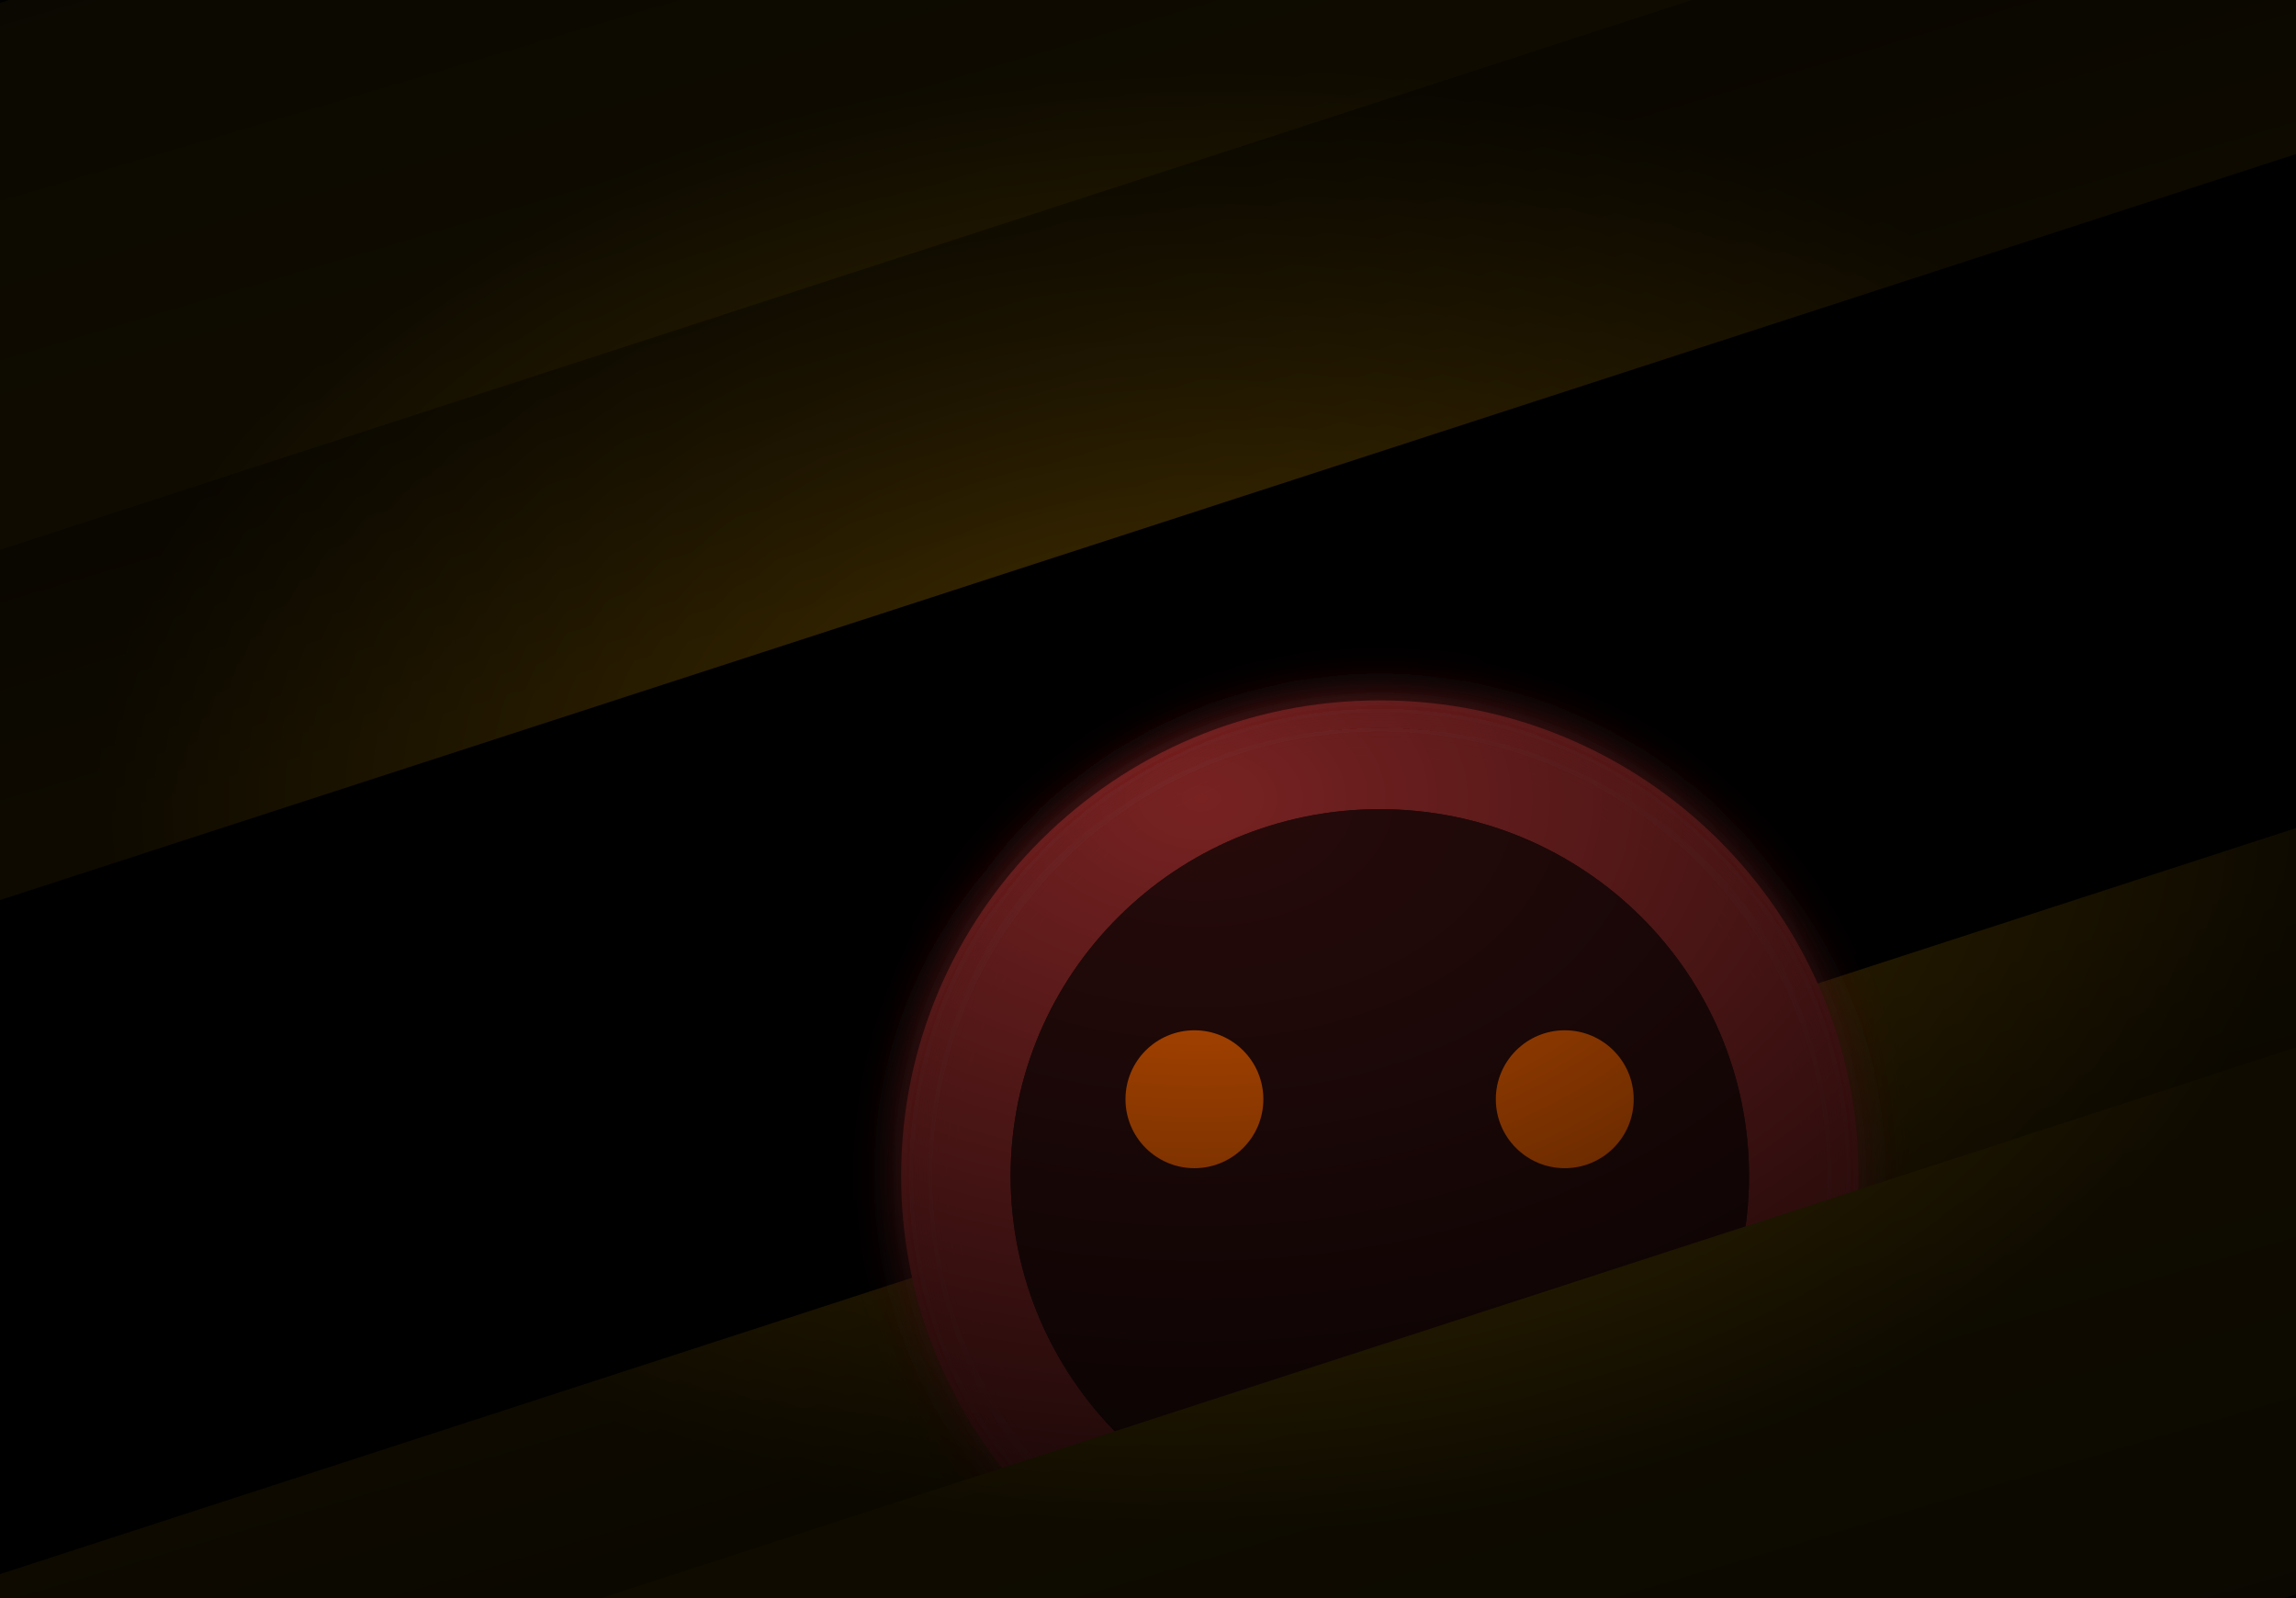
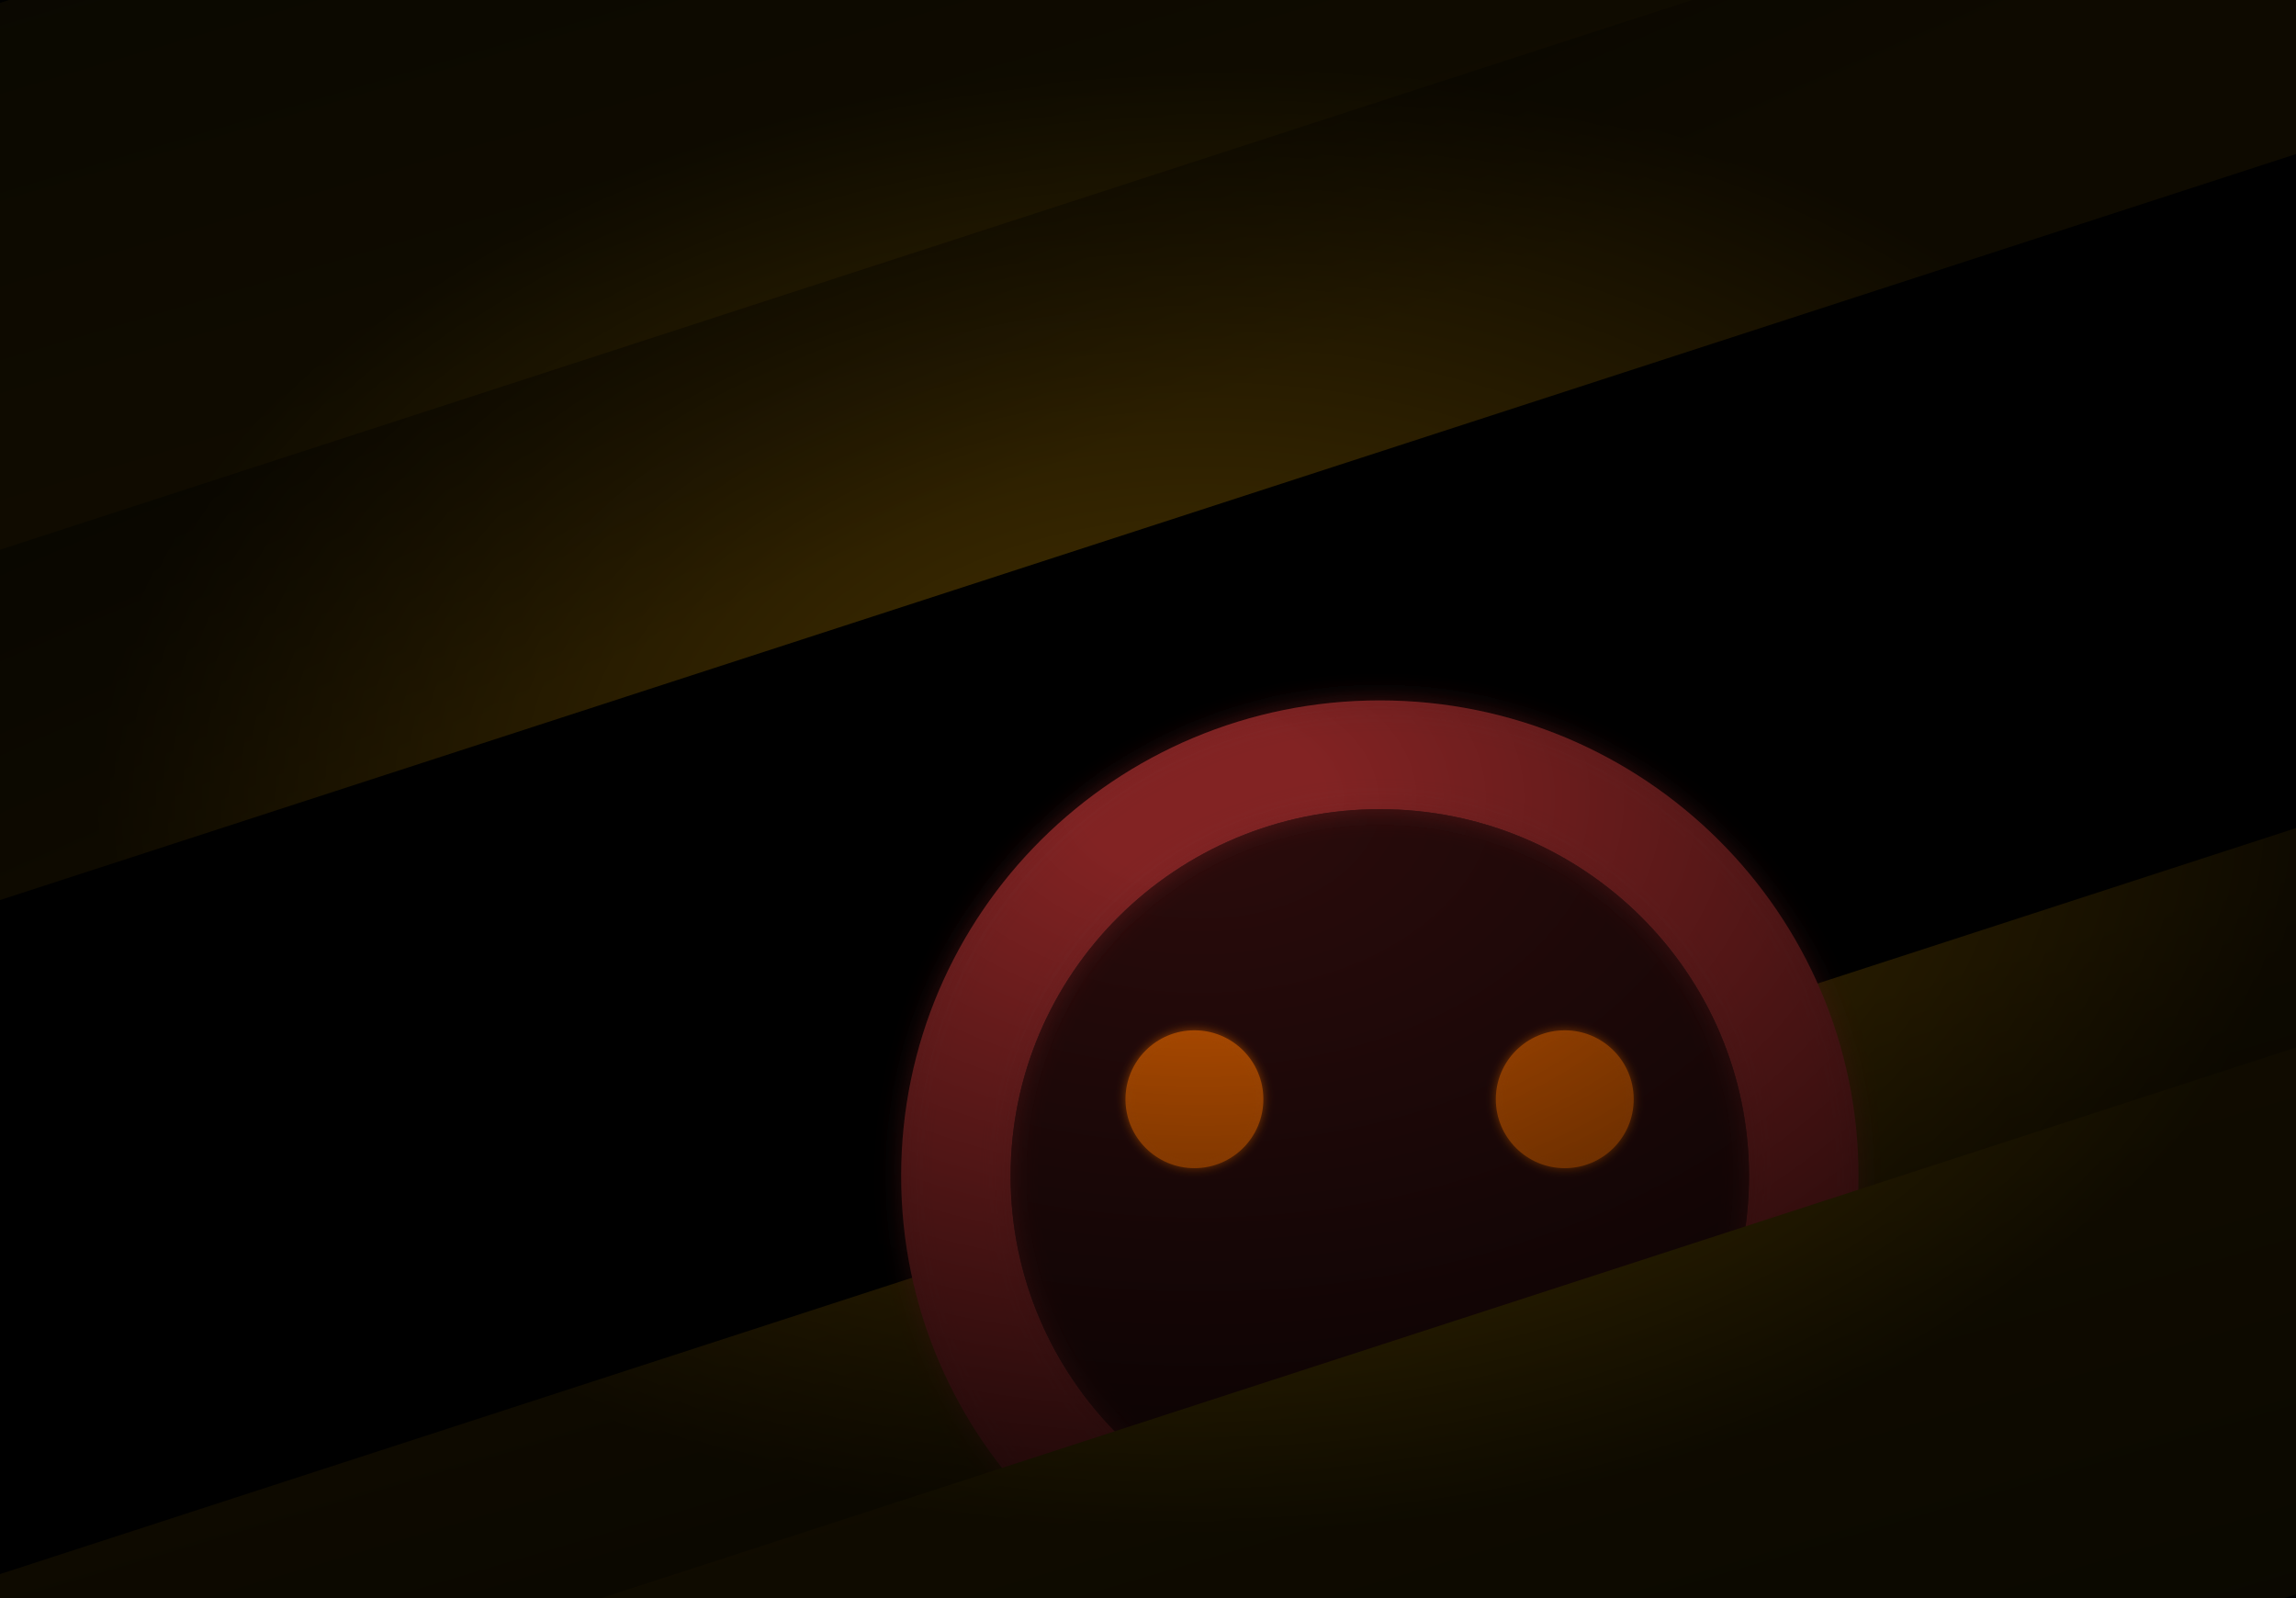
<svg xmlns="http://www.w3.org/2000/svg" id="svg963" viewBox="0 0 368 256" height="256mm" width="368mm">
  <style>
@keyframes rect1018-3_t { 0% { transform: translate(632.587px,338.098px) rotate(162deg) scale(-32.0489,32.0841) translate(-12.5197px,-1.29883px); animation-timing-function: cubic-bezier(0.42,0,0.58,1); } 51.324% { transform: translate(632.587px,335.098px) rotate(162deg) scale(-32.0489,32.0841) translate(-12.5197px,-1.29883px); animation-timing-function: cubic-bezier(0.42,0,0.58,1); } 100% { transform: translate(632.587px,338.098px) rotate(162deg) scale(-32.0489,32.0841) translate(-12.5197px,-1.29883px); } }
@keyframes rect1018_t { 0% { transform: translate(425.926px,209.559px) rotate(-18deg) scale(-32.0489,32.0841) translate(-12.5197px,-1.29883px); animation-timing-function: cubic-bezier(0.42,0,0.58,1); } 51.324% { transform: translate(425.926px,213.559px) rotate(-18deg) scale(-32.0489,32.0841) translate(-12.5197px,-1.29883px); animation-timing-function: cubic-bezier(0.42,0,0.58,1); } 100% { transform: translate(425.926px,209.559px) rotate(-18deg) scale(-32.0489,32.0841) translate(-12.5197px,-1.29883px); } }
- @keyframes a0_t { 0% { transform: translate(555.8579px,327.2463px) scale(1.6,1.6) translate(-47.9558px,-47.6431px); animation-timing-function: cubic-bezier(0.42,0,0.58,1); } 48.568% { transform: translate(555.8579px,322.9974px) scale(1.6,1.6) translate(-47.9558px,-47.6431px); animation-timing-function: cubic-bezier(0.42,0,0.58,1); } 97.135% { transform: translate(555.858px,327.246px) scale(1.6,1.6) translate(-47.9558px,-47.6431px); } 100% { transform: translate(555.858px,327.246px) scale(1.6,1.6) translate(-47.9558px,-47.6431px); } }
- @keyframes a1_t { 0% { transform: translate(0px,0px); animation-timing-function: cubic-bezier(0.42,0,0.58,1); } 48.568% { transform: translate(0.023px,-6.80189px); animation-timing-function: cubic-bezier(0.42,0,0.58,1); } 97.135% { transform: translate(0px,0px); animation-timing-function: cubic-bezier(0.42,0,0.58,1); } 100% { transform: translate(0px,0px); } }
- @keyframes rect1018-4_t { 0% { transform: translate(642.922px,369.906px) rotate(162deg) scale(-32.0489,32.0841) translate(-12.5197px,-1.29883px); animation-timing-function: cubic-bezier(0.42,0,0.58,1); } 51.324% { transform: translate(642.922px,364.0952px) rotate(162deg) scale(-32.0489,32.0841) translate(-12.5197px,-1.29883px); animation-timing-function: cubic-bezier(0.42,0,0.58,1); } 100% { transform: translate(642.922px,369.906px) rotate(162deg) scale(-32.0489,32.0841) translate(-12.5197px,-1.29883px); } }
+ @keyframes a0_t { 0% { transform: translate(555.858px,327.246px) scale(1.6,1.6) translate(-47.9558px,-47.6431px); animation-timing-function: cubic-bezier(0.42,0,0.58,1); } 48.568% { transform: translate(555.858px,322.997px) scale(1.6,1.6) translate(-47.9558px,-47.6431px); animation-timing-function: cubic-bezier(0.42,0,0.58,1); } 97.135% { transform: translate(555.858px,327.246px) scale(1.6,1.6) translate(-47.9558px,-47.6431px); } 100% { transform: translate(555.858px,327.246px) scale(1.6,1.6) translate(-47.9558px,-47.6431px); } }
+ @keyframes a1_t { 0% { transform: translate(0px,0px); animation-timing-function: cubic-bezier(0.42,0,0.58,1); } 48.649% { transform: translate(0.023px,-6.176818px); animation-timing-function: cubic-bezier(0.42,0,0.58,1); } 97.135% { transform: translate(0px,0px); } 100% { transform: translate(0px,0px); } }
+ @keyframes rect1018-4_t { 0% { transform: translate(642.922px,369.906px) rotate(162deg) scale(-32.0489,32.0841) translate(-12.5197px,-1.29883px); animation-timing-function: cubic-bezier(0.42,0,0.58,1); } 51.324% { transform: translate(642.922px,364.095px) rotate(162deg) scale(-32.0489,32.0841) translate(-12.5197px,-1.29883px); animation-timing-function: cubic-bezier(0.42,0,0.58,1); } 100% { transform: translate(642.922px,369.906px) rotate(162deg) scale(-32.0489,32.0841) translate(-12.5197px,-1.29883px); } }
@keyframes rect1018-2_t { 0% { transform: translate(394.481px,163.623px) rotate(-18deg) scale(-32.0489,32.0841) translate(-12.5197px,-1.29883px); animation-timing-function: cubic-bezier(0.42,0,0.58,1); } 51.324% { transform: translate(394.481px,170.623px) rotate(-18deg) scale(-32.0489,32.0841) translate(-12.5197px,-1.29883px); animation-timing-function: cubic-bezier(0.42,0,0.58,1); } 100% { transform: translate(394.481px,163.623px) rotate(-18deg) scale(-32.0489,32.0841) translate(-12.5197px,-1.29883px); } }
    </style>
  <defs id="defs957">
    <linearGradient id="Gradient-0" x1="13.96" y1="12.432" x2="14.059" y2="16.119" gradientUnits="userSpaceOnUse" gradientTransform="matrix(1 0 0 1 -0.115334 -13.6819)">
      <stop offset="0" stop-color="#100d03" />
      <stop offset="1" stop-color="#443000" />
    </linearGradient>
-     <linearGradient id="Gradient-1" x1="13.96" y1="12.432" x2="14.059" y2="16.119" gradientUnits="userSpaceOnUse" gradientTransform="matrix(1 0 0 1 -0.115334 -13.6819)">
+     <linearGradient id="Gradient-1" x1="13.845" y1="-1.249" x2="13.476" y2="2.503" gradientUnits="userSpaceOnUse">
+       <stop offset="0" stop-color="#100d03" />
+       <stop offset="1" stop-color="#443000" />
+     </linearGradient>
+     <linearGradient id="Gradient-2" x1="13.96" y1="12.432" x2="14.059" y2="16.119" gradientUnits="userSpaceOnUse" gradientTransform="matrix(1 0 0 1 -0.115334 -13.6819)">
      <stop offset="0" stop-color="#272004" />
      <stop offset="1" stop-color="#4b3700" />
    </linearGradient>
-     <radialGradient id="Gradient-2" cx="9.23" cy="7.354" r="13.485" fx="9.23" fy="7.354" gradientUnits="userSpaceOnUse" gradientTransform="matrix(21.8678 -0.0871511 0.0557464 14.549 85.8646 54.3842)">
-       <stop offset="0" stop-color="#000000" stop-opacity="0" />
+     <radialGradient id="Gradient-3" cx="9.23" cy="7.354" r="13.485" fx="9.23" fy="7.354" gradientUnits="userSpaceOnUse" gradientTransform="matrix(21.8678 -0.0871511 0.0557464 14.549 85.8646 54.3842)">
+       <stop offset="0.085" stop-color="#000000" stop-opacity="0" />
      <stop offset="0.75" stop-color="#000000" />
    </radialGradient>
    <clipPath id="ClipPath-2">
      <ellipse id="circle170-5" rx="2.86" ry="2.86" fill="#280b0b" fill-rule="evenodd" stroke-linecap="round" stroke-linejoin="round" stroke-width="0.069" transform="translate(-26.5303,-107.29) scale(12.9319,12.8476) translate(4.02173,9.48666)" style="paint-order: fill markers stroke;" />
    </clipPath>
  </defs>
  <g id="layer3" display="inline" transform="translate(184,128) translate(-184,-128)">
    <rect id="rect999" height="14.205" width="26.97" fill="#000000" fill-opacity="1" fill-rule="evenodd" stroke-linecap="square" stroke-linejoin="round" stroke-width="0.552" transform="translate(183,127.841) scale(21.3659,21.3894) translate(-13.4849,-7.10241)" style="paint-order: fill markers stroke;" />
  </g>
  <g transform="translate(184,128) translate(-518.702,-266.764)">
    <path id="rect1018-3" display="inline" fill="url(#Gradient-0)" fill-opacity="1" fill-rule="evenodd" stroke="none" stroke-dasharray="none" stroke-linecap="square" stroke-linejoin="round" stroke-miterlimit="4" stroke-width="0.552" d="M0,0L25.039,0L25.039,2.598L0,2.598Z" transform="translate(632.587,338.098) rotate(162) scale(-32.0489,32.0841) translate(-12.5197,-1.29883)" style="animation: 3.7s linear infinite both rect1018-3_t;" />
-     <path id="rect1018" display="inline" fill="url(#Gradient-0)" fill-opacity="1" fill-rule="evenodd" stroke="none" stroke-dasharray="none" stroke-linecap="square" stroke-linejoin="round" stroke-miterlimit="4" stroke-width="0.552" d="M0,0L25.039,0L25.039,2.598L0,2.598Z" transform="translate(425.926,209.559) rotate(-18) scale(-32.0489,32.0841) translate(-12.5197,-1.29883)" style="animation: 3.7s linear infinite both rect1018_t;" />
+     <path id="rect1018" display="inline" fill="url(#Gradient-1)" fill-opacity="1" fill-rule="evenodd" stroke="none" stroke-dasharray="none" stroke-linecap="square" stroke-linejoin="round" stroke-miterlimit="4" stroke-width="0.552" d="M0,0L25.039,0L25.039,2.598L0,2.598Z" transform="translate(425.926,209.559) rotate(-18) scale(-32.0489,32.0841) translate(-12.5197,-1.29883)" style="animation: 3.7s linear infinite both rect1018_t;" />
    <g opacity="1" transform="translate(555.858,327.246) scale(1.6,1.6) translate(-47.9558,-47.6431)" style="animation: 3.7s linear infinite both a0_t;">
      <g transform="translate(47.9562,49.4971) translate(-47.9558,-47.6431)">
        <ellipse id="path168-2" rx="3.708" ry="3.708" fill="#782121" fill-rule="evenodd" stroke-linecap="round" stroke-linejoin="round" stroke-width="0.089" transform="translate(-4.0533,-76.0917) scale(12.9319,12.8476) translate(4.02173,9.48666)" style="paint-order: fill markers stroke;" />
-         <ellipse id="path168-4" rx="3.708" ry="3.708" fill="#782121" fill-rule="evenodd" stroke-linecap="round" stroke-linejoin="round" stroke-width="0.089" filter="blur(0.2px)" transform="translate(-4.0533,-76.0917) scale(12.9319,12.8476) translate(4.02173,9.48666)" style="paint-order: fill markers stroke;" />
        <ellipse id="circle170-3" rx="2.86" ry="2.86" fill="#280b0b" fill-rule="evenodd" stroke-linecap="round" stroke-linejoin="round" stroke-width="0.069" transform="translate(-4.0533,-76.0917) scale(12.9319,12.8476) translate(4.02173,9.48666)" style="paint-order: fill markers stroke;" />
        <ellipse id="circle170-4" rx="2.86" ry="2.86" fill="#280b0b" fill-rule="evenodd" stroke-linecap="round" stroke-linejoin="round" stroke-width="0.069" transform="translate(-4.0533,-76.0917) scale(12.9319,12.8476) translate(4.02173,9.48666)" style="paint-order: fill markers stroke;" />
+         <path id="path168-4" fill="#8d2828" fill-rule="evenodd" filter="blur(0.1px)" stroke-linecap="round" stroke-linejoin="round" stroke-width="0.089" d="M0,3.708C2.048,3.708,3.708,2.048,3.708,0C3.708,-2.048,2.048,-3.708,0,-3.708C-2.048,-3.708,-3.708,-2.048,-3.708,0C-3.708,2.048,-2.048,3.708,0,3.708ZM0,2.86C1.579,2.86,2.86,1.579,2.86,0C2.86,-1.579,1.579,-2.86,0,-2.86C-1.579,-2.86,-2.86,-1.579,-2.86,0C-2.86,1.579,-1.579,2.86,0,2.86Z" opacity="0.46" transform="translate(-4.0533,-76.0917) scale(12.9319,12.8476) translate(4.02173,9.48666)" />
        <g clip-path="url(#ClipPath-2)" transform="translate(47.9324,38.1042) translate(-25.4553,-6.90629)">
          <g transform="translate(25.4553,6.90629) translate(-25.4553,-6.90629)" style="animation: 3.7s linear infinite both a1_t;">
-             <ellipse rx="6.906" ry="6.906" fill="#d45500" stroke-width="1.817" stroke-linecap="round" stroke-linejoin="round" stroke="none" transform="translate(6.90594,6.90594)" />
-             <ellipse rx="6.906" ry="6.906" fill="#d45500" stroke-width="1.817" stroke-linecap="round" stroke-linejoin="round" stroke="none" transform="translate(44.0046,6.90664)" />
+             <ellipse rx="6.906" ry="6.906" fill="#c85702" stroke-width="1.817" stroke-linecap="round" stroke-linejoin="round" stroke="none" transform="translate(6.90594,6.90594)" />
+             <ellipse rx="6.906" ry="6.906" fill="#c85702" stroke-width="1.817" stroke-linecap="round" stroke-linejoin="round" stroke="none" transform="translate(44.0046,6.90664)" />
+             <ellipse rx="6.906" ry="6.906" fill="#c85702" stroke-width="1.817" stroke-linecap="round" stroke-linejoin="round" stroke="none" filter="blur(0.5px)" opacity="0.82" transform="translate(6.90594,6.90594)" />
+             <ellipse rx="6.906" ry="6.906" fill="#c85702" stroke-width="1.817" stroke-linecap="round" stroke-linejoin="round" stroke="none" filter="blur(0.5px)" opacity="0.82" transform="translate(44.0046,6.90664)" />
          </g>
        </g>
      </g>
    </g>
-     <rect id="rect1018-4" height="2.598" width="25.039" display="inline" fill="url(#Gradient-1)" fill-opacity="1" fill-rule="evenodd" stroke="none" stroke-dasharray="none" stroke-linecap="square" stroke-linejoin="round" stroke-miterlimit="4" stroke-width="0.552" transform="translate(642.922,369.906) rotate(162) scale(-32.0489,32.0841) translate(-12.5197,-1.29883)" style="paint-order: fill markers stroke; animation: 3.7s linear infinite both rect1018-4_t;" />
-     <rect id="rect1018-2" height="2.598" width="25.039" display="inline" fill="url(#Gradient-1)" fill-opacity="1" fill-rule="evenodd" stroke="none" stroke-dasharray="none" stroke-linecap="square" stroke-linejoin="round" stroke-miterlimit="4" stroke-width="0.552" transform="translate(394.481,163.623) rotate(-18) scale(-32.0489,32.0841) translate(-12.5197,-1.29883)" style="paint-order: fill markers stroke; animation: 3.7s linear infinite both rect1018-2_t;" />
+     <rect id="rect1018-4" height="2.598" width="25.039" display="inline" fill="url(#Gradient-2)" fill-opacity="1" fill-rule="evenodd" stroke="none" stroke-dasharray="none" stroke-linecap="square" stroke-linejoin="round" stroke-miterlimit="4" stroke-width="0.552" transform="translate(642.922,369.906) rotate(162) scale(-32.0489,32.0841) translate(-12.5197,-1.29883)" style="paint-order: fill markers stroke; animation: 3.7s linear infinite both rect1018-4_t;" />
+     <rect id="rect1018-2" height="2.598" width="25.039" display="inline" fill="url(#Gradient-2)" fill-opacity="1" fill-rule="evenodd" stroke="none" stroke-dasharray="none" stroke-linecap="square" stroke-linejoin="round" stroke-miterlimit="4" stroke-width="0.552" transform="translate(394.481,163.623) rotate(-18) scale(-32.0489,32.0841) translate(-12.5197,-1.29883)" style="paint-order: fill markers stroke; animation: 3.7s linear infinite both rect1018-2_t;" />
  </g>
-   <path id="rect1722" display="inline" fill="url(#Gradient-2)" fill-opacity="1" fill-rule="evenodd" opacity="0.79" stroke-linecap="square" stroke-linejoin="round" stroke-width="12.132" d="M0,0L576.233,0L576.233,321.156L0,321.156Z" transform="translate(192.507,128) scale(0.8,0.8) translate(-288.117,-160.578)" />
+   <path id="rect1722" display="inline" fill="url(#Gradient-3)" fill-opacity="1" fill-rule="evenodd" opacity="0.79" stroke-linecap="square" stroke-linejoin="round" stroke-width="12.132" d="M0,0L576.233,0L576.233,321.156L0,321.156Z" transform="translate(192.507,128) scale(0.8,0.8) translate(-288.117,-160.578)" />
</svg>
